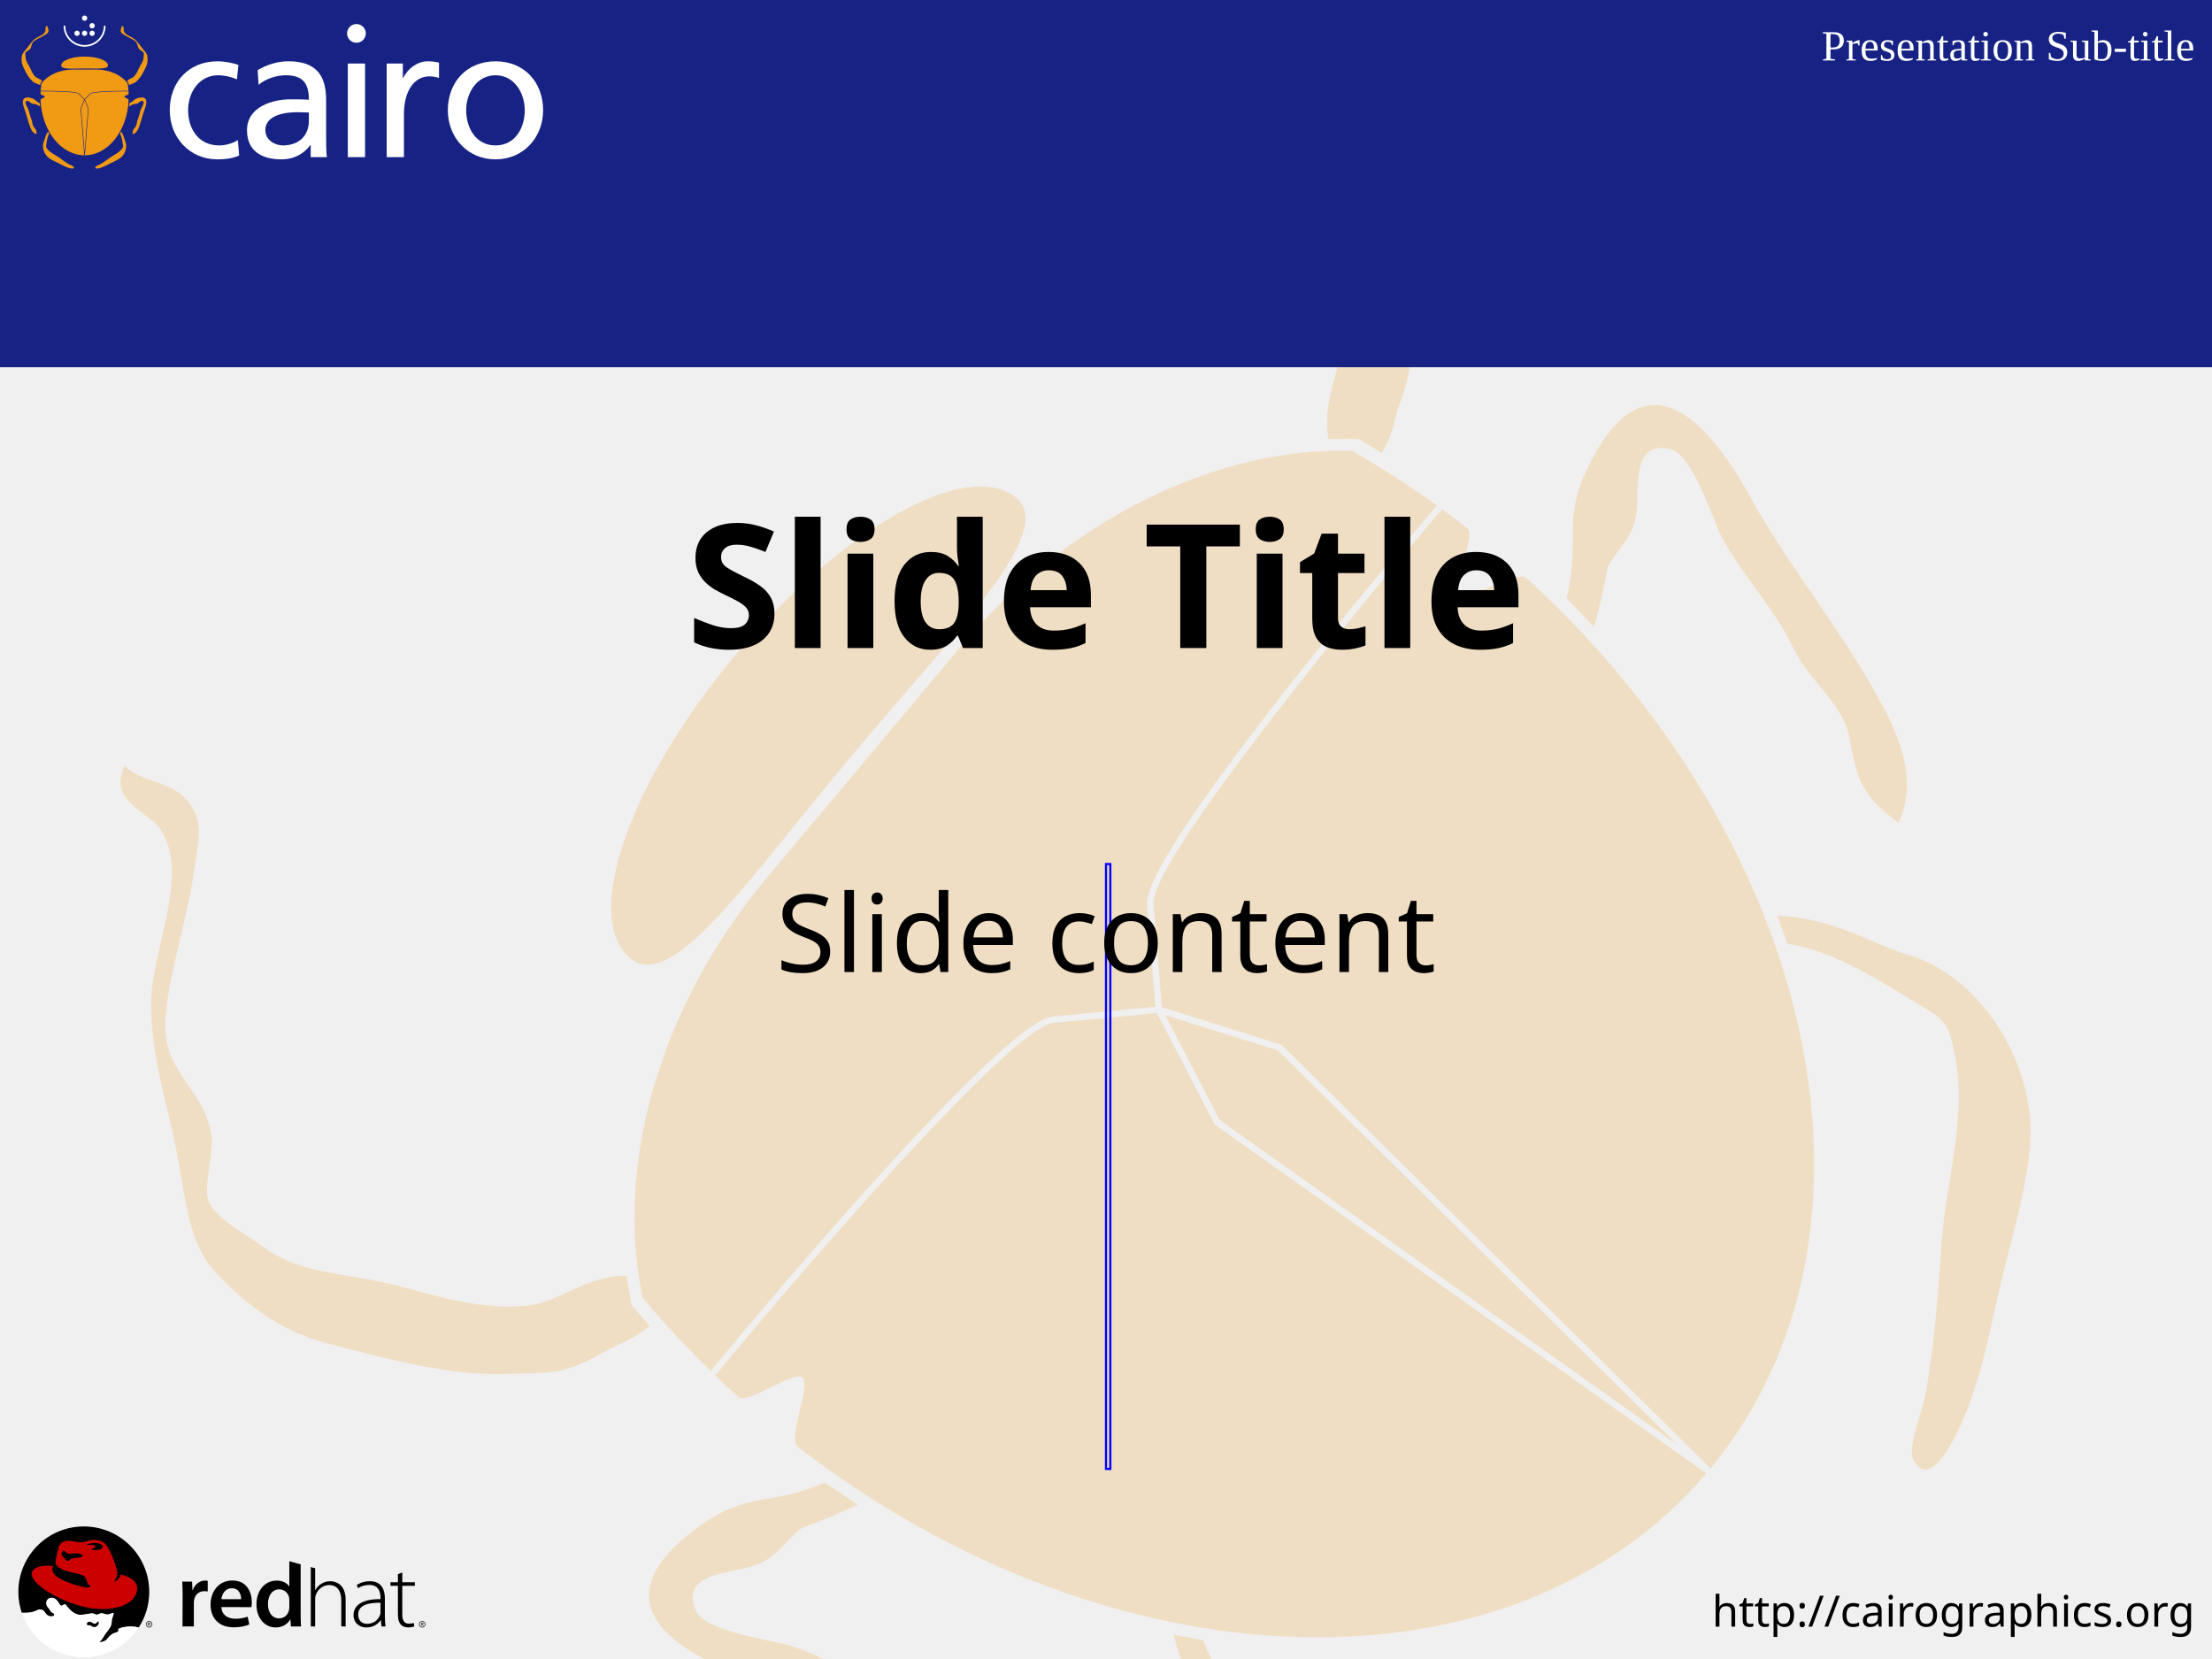
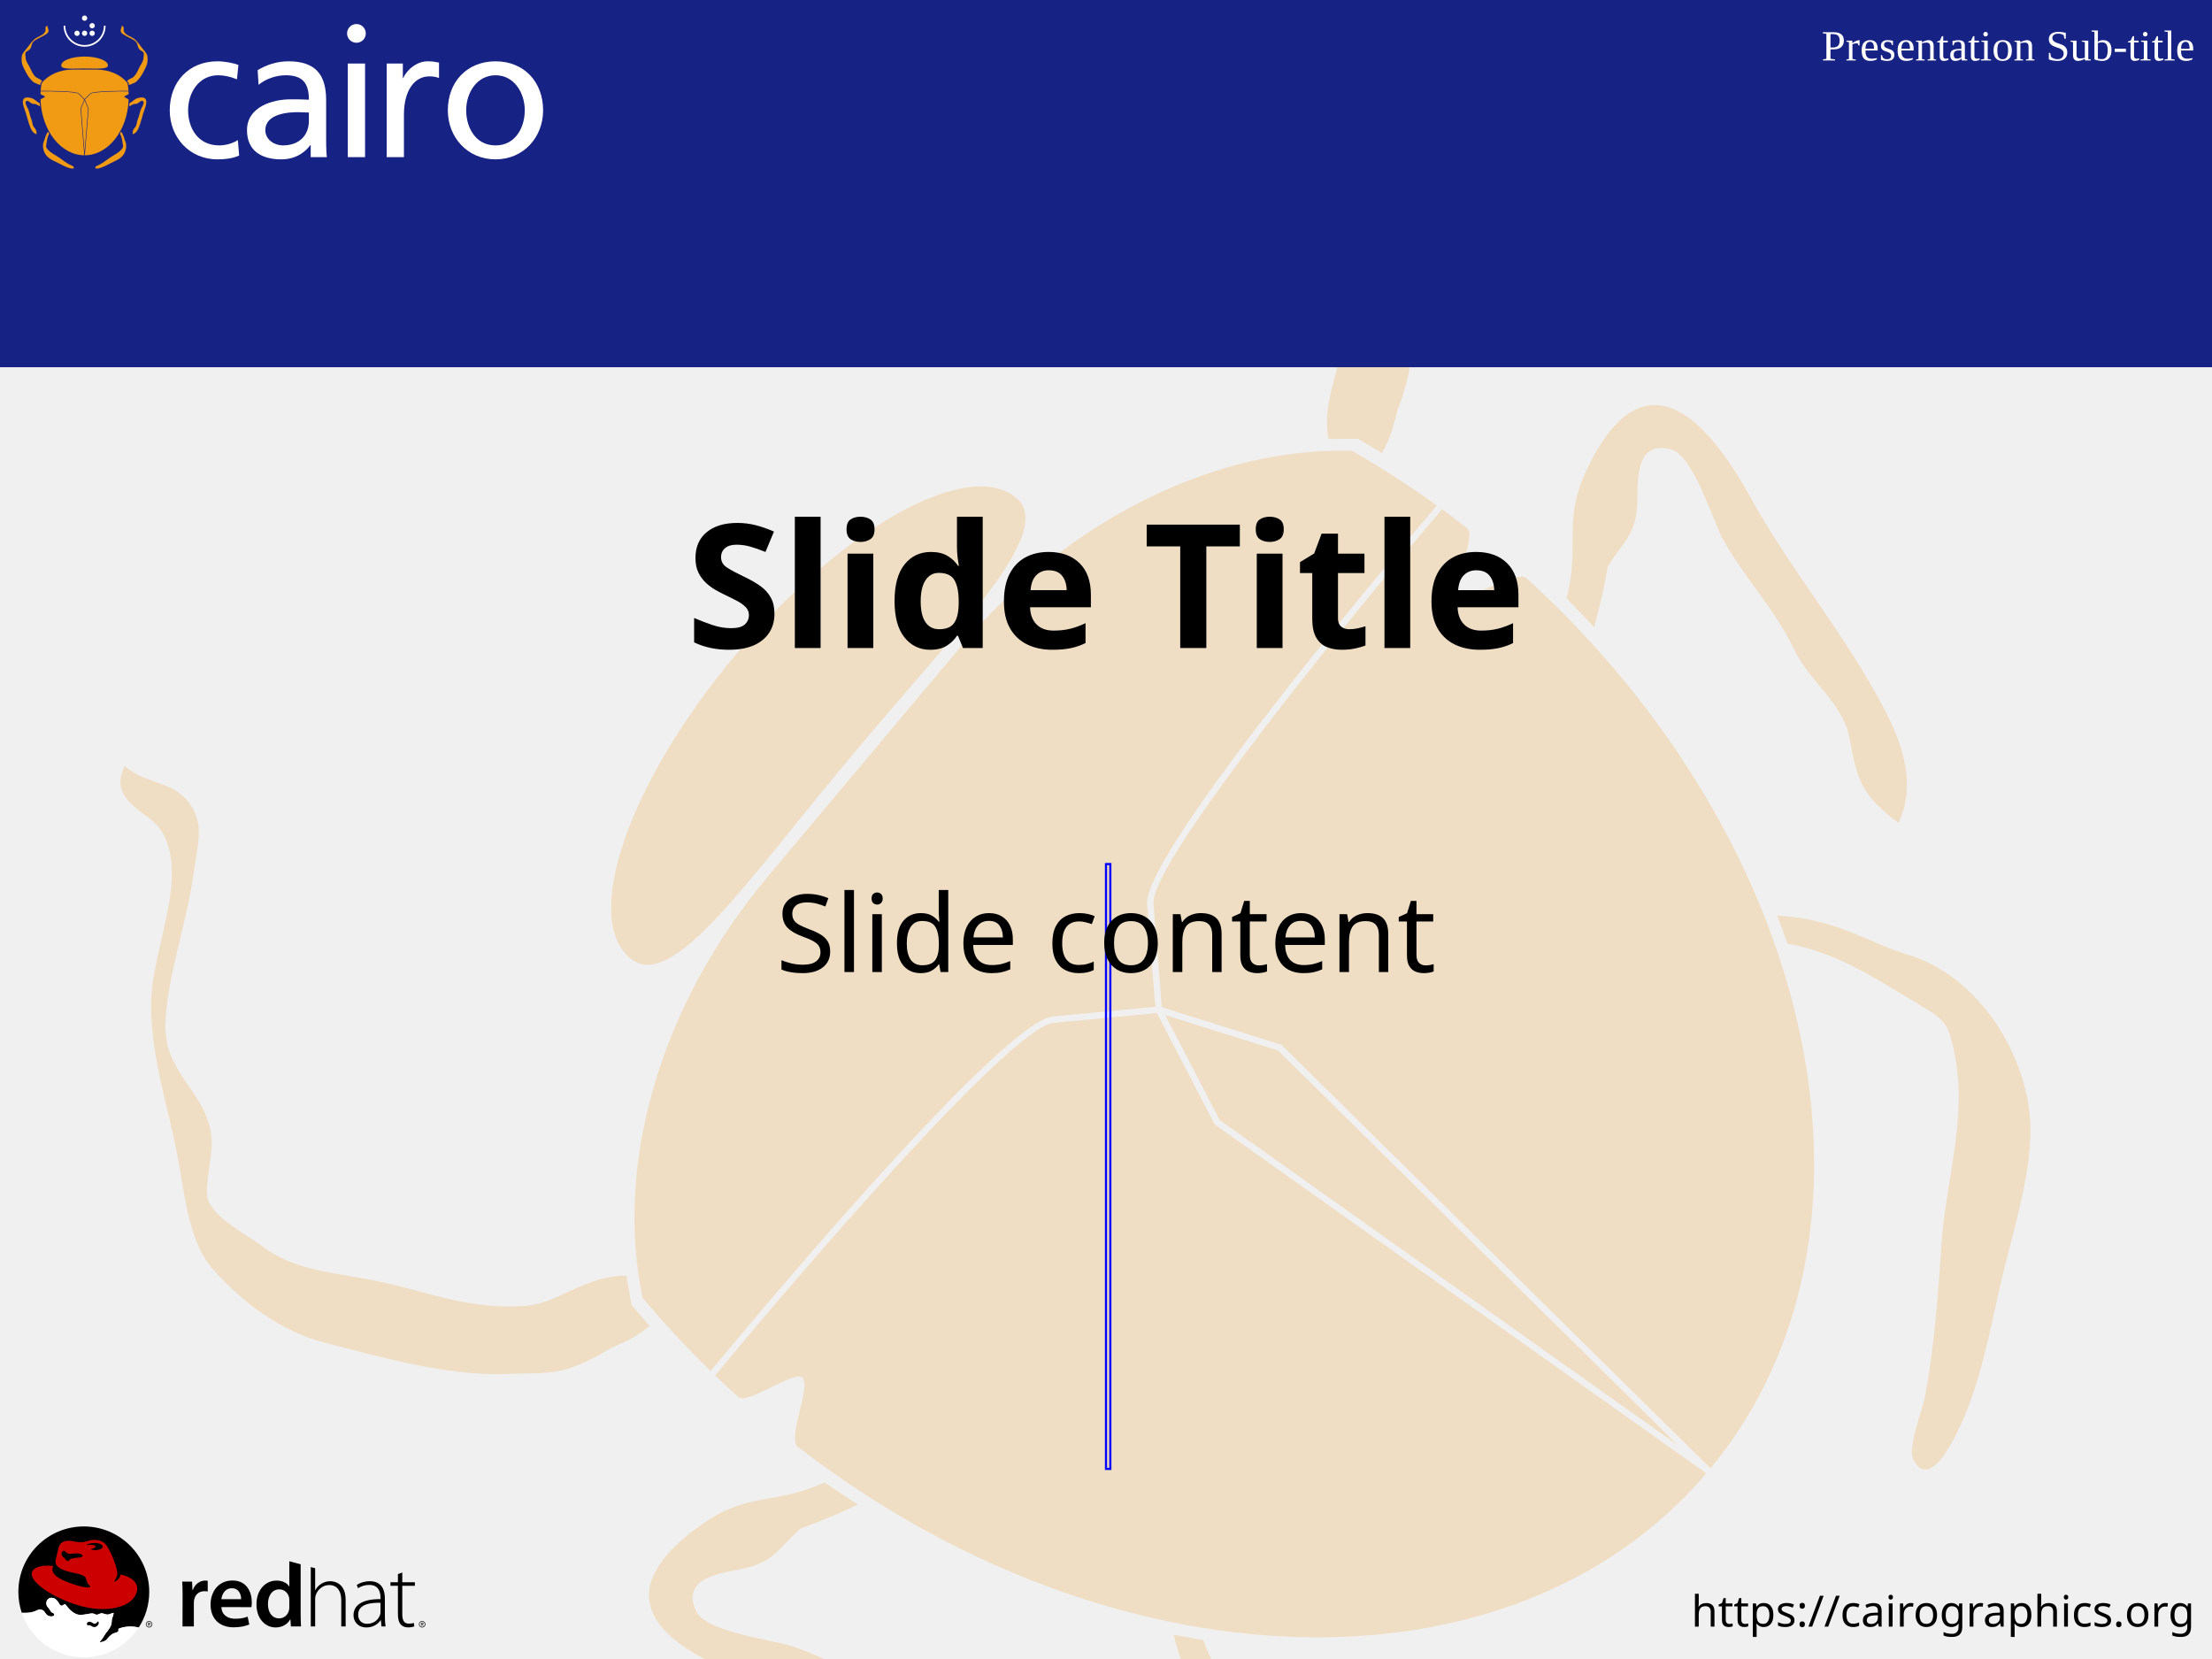
<svg xmlns="http://www.w3.org/2000/svg" xmlns:ns2="http://www.svgslides.org/svgslides0.1" xmlns:xlink="http://www.w3.org/1999/xlink" width="1024" height="768" fill="black">
  <defs id="cairo-artwork_defs">
    <g id="hacker_emblem">
      <g id="hacker_emblem_grid" fill="white" stroke="none">
        <rect x="-2.95" y="-3.05" width="6" height="0.1" />
        <rect x="2.95" y="-2.95" width="0.1" height="6" />
        <rect x="-3.05" y="2.95" width="6" height="0.1" />
        <rect x="-3.05" y="-3.05" width="0.1" height="6" />
        <rect x="-1.05" y="-2.95" width="0.1" height="5.9" />
        <rect x="0.95" y="-2.95" width="0.1" height="5.9" />
        <rect x="-2.95" y="-1.05" width="1.9" height="0.1" />
        <rect x="-0.95" y="-1.05" width="1.9" height="0.1" />
        <rect x="1.05" y="-1.05" width="1.9" height="0.1" />
        <rect x="-2.95" y="0.95" width="1.9" height="0.1" />
        <rect x="-0.95" y="0.95" width="1.9" height="0.1" />
        <rect x="1.05" y="0.95" width="1.9" height="0.1" />
      </g>
      <g id="hacker_emblem_dots" fill="white">
        <circle cx="0" cy="-2" r="0.7" />
        <circle cx="2" cy="0" r="0.7" />
        <circle cx="-2" cy="2" r="0.7" />
        <circle cx="0" cy="2" r="0.7" />
        <circle cx="2" cy="2" r="0.7" />
      </g>
    </g>
    <g id="scarab" fill="#f19a14">
      <g transform="translate(-150, -170)">
        <path id="scarab_head" d="M205.599,94.567c0-11.668-24.914-21.129-55.628-21.129     c-30.723,0-55.624,9.46-55.624,21.129c0,10.203,24.901,7.346,55.624,7.346C180.685,101.913,205.599,104.233,205.599,94.567z" />
        <path id="scarab_torso" d="M136.423,161.506c0,0,12.751,12.577,13.547,13.362     c2.262-2.232,13.545-13.362,13.545-13.362c7.135-7.036,87.111-6.399,91.066-6.363c-0.469-6.298-1.254-12.472-2.325-18.519     c-15.183-19.279-42.811-32.225-74.485-32.225h-55.518c-31.745,0-59.439,13.011-74.598,32.37c-1.054,6-1.829,12.128-2.296,18.374     C49.321,155.106,129.288,154.47,136.423,161.506z" />
        <path id="scarab_spine" d="M149.97,301.187c2.005-24.729,8.386-103.483,8.405-103.721     c-0.09-0.219-6.478-15.578-8.405-20.214c-1.936,4.655-8.316,19.995-8.408,20.214C141.582,197.704,147.965,276.458,149.97,301.187z" />
        <path id="scarab_wing_left" d="M140.403,197.149l8.862-21.31l-13.686-13.499     c-5.65-5.573-67.074-6.235-90.259-6.019l-0.006-0.622c-0.154,2.144-0.271,4.302-0.35,6.475     c-0.076,2.207,10.392,4.706,10.392,6.717c0,2.319-10.457,5.084-10.359,7.631c2.993,73.349,48.53,131.631,104.372,132.048     l-9.02-111.29L140.403,197.149z" />
        <path id="scarab_wing_right" d="M244.585,168.891c0-2.011,10.467-4.506,10.391-6.715     c-0.079-2.174-0.195-4.332-0.351-6.479l-0.004,0.624c-23.186-0.216-84.608,0.445-90.26,6.017l-13.688,13.502l8.915,21.438     l-9.017,111.29c55.854-0.417,101.378-58.698,104.373-132.049C255.04,173.976,244.585,171.209,244.585,168.891z" />
        <path id="scarab_leg_front_left" d="M44.506,141.12c-4.135-0.856-4.895-1.54-7.935-2.92     c-9.59-3.364-10.376-5.481-16.08-11.86c-7.426-8.306-12.661-20.142-17.1-29.463c-3.576-7.525-3.984-16.409-2.86-24.273     c0.991-6.935,7.144-12.869,12.074-18.92c5.844-7.191,10.356-14.822,17.924-21.354c7.736-6.682,23.203-9.809,26.168-19.648     C57.86,8.819,54.334,1.766,61.482,0c-0.366,4.703,3.639,8.477,2.397,13.575c-1.129,4.627-4.368,5.811-9.611,9.099     c-7.564,4.746-18.366,8.779-24.748,13.965c-7.175,5.827-4.369,13.771-10.569,20.057c-2.001,2.03-7.901,4.706-9.137,6.83     c-1.861,3.199-0.297,9.572-0.116,13.12c0.425,8.284,5.588,14.244,9.555,22.045c4.152,8.141,6.429,15.409,13.411,22.519     c4.183,4.262,11.429,4.802,16.21,10.647l-3.555,4.186L44.506,141.12z" />
        <path id="scarab_leg_middle_left" d="M43.94,191.922l-0.809-7.346     c-9.506-4.579-10.339-9.772-20.738-12.466c-23.728-6.151-21.361,11.25-15.532,26.373c5.676,14.726,8.237,30.23,14.345,44.795     c2.805,6.688,6.919,13.213,14.298,15.127c0.372-8.435-0.917-10.651-6.113-16.919c-4.395-5.293-3.326-12.548-6.072-18.504     c-3.581-7.804-4.196-15.646-7.279-23.502c-1.363-3.479-8.33-13.966-6.452-17.861c3.183-6.603,9.178-0.083,12.179,2.077     c4.218,3.036,6.467,2.223,11.681,2.898C34.041,186.673,37.005,188.756,43.94,191.922z" />
        <path id="scarab_leg_back_left" d="M65.839,257.063l-2.771-4.837     c-6.68,8.928-6.993,16.228-10.056,23.347c-5.277,12.263-0.157,28.851,9.854,37.676c6.052,5.375,15.907,9.618,23.122,13.136     c10.035,4.892,20.113,11.286,31.336,13.396c2.482,0.466,8.798,1.295,6.693-3.522c-0.975-2.237-8.091-4.591-10.146-5.734     c-8.312-4.623-16.377-10.524-24.142-16.176c-9.498-6.862-20.843-11.186-28.311-20.684c-3.054-3.885-3.544-4.922-2.816-9.39     c0.693-4.263,1.344-9.174,2.241-13.439C61.855,266.029,63.274,261.378,65.839,257.063z" />
        <path id="scarab_leg_front_right" d="M255.487,141.12c4.134-0.856,4.896-1.54,7.936-2.92     c9.583-3.364,10.369-5.481,16.071-11.86c7.428-8.306,12.661-20.142,17.115-29.463c3.574-7.525,3.983-16.409,2.86-24.273     c-0.992-6.935-7.157-12.869-12.087-18.92c-5.843-7.191-10.356-14.822-17.919-21.354c-7.735-6.682-23.202-9.809-26.167-19.648     C242.135,8.819,245.66,1.766,238.511,0c0.366,4.703-3.637,8.477-2.396,13.575c1.131,4.627,4.368,5.811,9.611,9.099     c7.563,4.746,18.367,8.779,24.747,13.965c7.17,5.827,4.362,13.771,10.563,20.057c2.001,2.03,7.901,4.706,9.139,6.83     c1.859,3.199,0.295,9.572,0.113,13.12c-0.424,8.284-5.588,14.244-9.553,22.045c-4.152,8.141-6.431,15.409-13.404,22.519     c-4.184,4.262-11.429,4.802-16.211,10.647l3.556,4.186L255.487,141.12z" />
        <path id="scarab_leg_middle_right" d="M256.053,191.922l0.81-7.346     c9.507-4.579,10.34-9.772,20.73-12.466c23.741-6.151,21.374,11.25,15.534,26.373c-5.676,14.726-8.238,30.23-14.347,44.795     c-2.804,6.688-6.911,13.213-14.291,15.127c-0.371-8.435,0.918-10.651,6.113-16.919c4.39-5.293,3.319-12.548,6.066-18.504     c3.58-7.804,4.197-15.646,7.278-23.502c1.363-3.479,8.33-13.966,6.453-17.861c-3.184-6.603-9.179-0.083-12.181,2.077     c-4.217,3.036-6.458,2.223-11.672,2.898C265.951,186.673,262.986,188.756,256.053,191.922z" />
        <path id="scarab_leg_back_right" d="M234.155,257.063l2.771-4.837     c6.679,8.928,6.991,16.228,10.057,23.347c5.274,12.263,0.154,28.851-9.854,37.676c-6.055,5.375-15.903,9.618-23.117,13.136     c-10.034,4.892-20.127,11.286-31.351,13.396c-2.481,0.466-8.789,1.295-6.691-3.522c0.976-2.237,8.092-4.591,10.146-5.734     c8.312-4.623,16.392-10.524,24.155-16.176c9.498-6.862,20.838-11.186,28.305-20.684c3.055-3.885,3.543-4.922,2.818-9.39     c-0.696-4.263-1.346-9.174-2.244-13.439C238.137,266.029,236.718,261.378,234.155,257.063z" />
      </g>
    </g>
    <radialGradient id="gradient_radial_dung" cx="0" cy="0" r="60" fx="0" fy="0" gradientUnits="userSpaceOnUse">
      <stop offset="0" stop-color="#9a9a9a" />
      <stop offset="0.70" stop-color="#bababa" />
      <stop offset="0.95" stop-color="#FFFFFF" />
    </radialGradient>
    <g id="dung">
      <circle cx="0" cy="0" r="60" fill="url(#gradient_radial_dung)" />
      <g transform="translate(-61, -61)">
        <path fill="#8a8a8a" d="M0,61c0,33.636,27.364,61,61,61s61-27.364,61-61S94.636,0,61,0S0,27.364,0,61z        M2,61C2,28.467,28.467,2,61,2c32.532,0,59,26.467,59,59c0,32.533-26.468,59-59,59C28.467,120,2,93.533,2,61z" />
      </g>
      <use xlink:href="#hacker_emblem" x="0" y="0" transform="scale(9)" />
    </g>
    <g id="dung_2_color">
      <path stroke-width="4" stroke="white" fill="none" d=" M 48,   0 C 48,   12.73,    42.943, 24.939   33.941, 33.941 C 24.939, 42.943   12.73, 48   0,   48 C -12.73, 48,    -24.939, 42.943   -33.941, 33.941 C -42.943, 24.939,   -48,   12.73,   -48,   0, C -48,   -12.73,    -42.943, -24.939,   -33.941, -33.941 C -24.939, -42.943,   -12.73, -48,    0,   -48 C 12.73, -48,    24.939, -42.943,   33.941, -33.941 C 42.943, -24.939,   48,   -12.73,   48,   0" />
      <g transform="scale(9)" fill="white" stroke="none" stroke-width="0.222">
        <circle cx="0" cy="-2" r="0.7" />
        <circle cx="2" cy="0" r="0.7" />
        <circle cx="-2" cy="2" r="0.7" />
        <circle cx="0" cy="2" r="0.7" />
        <circle cx="2" cy="2" r="0.7" />
      </g>
    </g>
    <g id="cairo_logo">
      <use xlink:href="#dung_2_color" x="0" y="0" transform="translate(0, -140)" />
      <use xlink:href="#scarab" x="0" y="0" transform="translate(0, 30)" />
    </g>
    <g id="cairo_logo_dung-centered">
      <use xlink:href="#dung_2_color" x="0" y="0" />
      <use xlink:href="#scarab" x="0" y="0" transform="translate(0,170)" />
    </g>
    <g id="cairo_logo_scarab-centered">
      <use xlink:href="#dung_2_color" x="0" y="0" transform="translate(0, -175.85)" />
      <use xlink:href="#scarab" x="0" y="0" transform="translate(0, -5.85)" />
    </g>
    <g id="cairo_logo_top-centered">
      <use xlink:href="#dung_2_color" x="0" y="0" transform="translate(0, 60)" />
      <use xlink:href="#scarab" x="0" y="0" transform="translate(0, 230)" />
    </g>
    <g id="cairo_logo_bottom-centered">
      <use xlink:href="#dung_2_color" x="0" y="0" transform="translate(0, -340)" />
      <use xlink:href="#scarab" x="0" y="0" transform="translate(0, -170)" />
    </g>
    <g id="cairo_logo_right-centered">
      <use xlink:href="#dung_2_color" x="0" y="0" transform="translate(-150, -140)" />
      <use xlink:href="#scarab" x="0" y="0" transform="translate(-150, 30)" />
    </g>
    <g id="cairo_logo_left-centered">
      <use xlink:href="#dung_2_color" x="0" y="0" transform="translate(150, -140)" />
      <use xlink:href="#scarab" x="0" y="0" transform="translate(150, 30)" />
    </g>
    <g id="cairo_logo_topleft-centered">
      <use xlink:href="#dung_2_color" x="0" y="0" transform="translate(150, 60)" />
      <use xlink:href="#scarab" x="0" y="0" transform="translate(150, 230)" />
    </g>
    <g id="cairo_logo_topright-centered">
      <use xlink:href="#dung_2_color" x="0" y="0" transform="translate(-150, 60)" />
      <use xlink:href="#scarab" x="0" y="0" transform="translate(-150, 230)" />
    </g>
    <g id="cairo_logo_bottomleft-centered">
      <use xlink:href="#dung_2_color" x="0" y="0" transform="translate(150, -340)" />
      <use xlink:href="#scarab" x="0" y="0" transform="translate(150, -170)" />
    </g>
    <g id="cairo_logo_bottomright-centered">
      <use xlink:href="#dung_2_color" x="0" y="0" transform="translate(-150, -340)" />
      <use xlink:href="#scarab" x="0" y="0" transform="translate(-150, -170)" />
    </g>
    <g id="cairo_text" transform="translate(0,-97)">
      <g transform="scale(0.1484,0.1484)">
        <g transform="translate(-1139,-208.5)">
          <path transform="translate(65,0)" d="           M 412, 433            C 385, 422 336, 413 298, 413            C 142, 413 38, 525 38, 680            C 38, 826 144, 947 298, 947            C 332, 947 377, 944 416, 926            L 409, 842            C 380, 861 340, 871 308, 871            C 187, 871 138, 771 138, 680            C 138, 583 197, 489 302, 489            C 332, 489 368, 496 404, 511            L 412, 433 " />
          <path transform="translate(486.75,0)" d="           M 109, 541            C 147, 509 204, 489 257, 489            C 351, 489 383, 534 383, 622            C 346, 620 320, 620 283, 620            C 186, 620 46, 660 46, 788            C 46, 899 123, 947 233, 947            C 319, 947 369, 900 391, 869            L 393, 869            L 393, 935            L 481, 935            C 479, 920 477, 893 477, 835            L 477, 624            C 477, 485 418, 413 272, 413            C 207, 413 151, 433 104, 461            L 109, 541            M 383, 737            C 383, 813 334, 871 241, 871            C 198, 871 146, 842 146, 788            C 146, 698 272, 690 323, 690            C 343, 690 363, 692 383, 692            L 383, 737 " />
          <path transform="translate(1000,0)" d="           M 92, 935            L 186, 935            L 186, 425            L 92, 425            L 92, 935            M 88, 261           A 51, 51 0 1 1 190,261           A 51, 51 0 1 1 88,261" />
          <path transform="translate(1234.25,0)" d="           M 80, 935            L 174, 935            L 174, 703            C 174, 575 229, 495 313, 495            C 329, 495 348, 497 365, 504            L 365, 420            C 345, 416 331, 413 303, 413            C 249, 413 195, 451 170, 504            L 168, 504            L 168, 425            L 80, 425            L 80, 935 " />
          <path transform="translate(1610,0)" d="           M 46, 680            C 46, 826 152, 947 306, 947            C 459, 947 565, 826 565, 680            C 565, 525 461, 413 306, 413            C 150, 413 46, 525 46, 680            M 146, 680            C 146, 583 205, 489 306, 489            C 406, 489 465, 583 465, 680            C 465, 771 416, 871 306, 871            C 195, 871 146, 771 146, 680 " />
        </g>
      </g>
    </g>
    <g id="cairo_text_small_spaced" transform="translate(0,-71)">
      <g transform="scale(0.085,0.085)">
        <g transform="translate(-1139,-208.5)">
          <path transform="translate(-151,0)" d="           M 412, 433            C 385, 422 336, 413 298, 413            C 142, 413 38, 525 38, 680            C 38, 826 144, 947 298, 947            C 332, 947 377, 944 416, 926            L 409, 842            C 380, 861 340, 871 308, 871            C 187, 871 138, 771 138, 680            C 138, 583 197, 489 302, 489            C 332, 489 368, 496 404, 511            L 412, 433 " />
          <path transform="translate(379.5,0)" d="           M 109, 541            C 147, 509 204, 489 257, 489            C 351, 489 383, 534 383, 622            C 346, 620 320, 620 283, 620            C 186, 620 46, 660 46, 788            C 46, 899 123, 947 233, 947            C 319, 947 369, 900 391, 869            L 393, 869            L 393, 935            L 481, 935            C 479, 920 477, 893 477, 835            L 477, 624            C 477, 485 418, 413 272, 413            C 207, 413 151, 433 104, 461            L 109, 541            M 383, 737            C 383, 813 334, 871 241, 871            C 198, 871 146, 842 146, 788            C 146, 698 272, 690 323, 690            C 343, 690 363, 692 383, 692            L 383, 737 " />
          <path transform="translate(1000,0)" d="           M 92, 935            L 186, 935            L 186, 425            L 92, 425            L 92, 935            M 88, 261           A 51, 51 0 1 1 190,261           A 51, 51 0 1 1 88,261" />
          <path transform="translate(1341.5,0)" d="           M 80, 935            L 174, 935            L 174, 703            C 174, 575 229, 495 313, 495            C 329, 495 348, 497 365, 504            L 365, 420            C 345, 416 331, 413 303, 413            C 249, 413 195, 451 170, 504            L 168, 504            L 168, 425            L 80, 425            L 80, 935 " />
          <path transform="translate(1826,0)" d="           M 46, 680            C 46, 826 152, 947 306, 947            C 459, 947 565, 826 565, 680            C 565, 525 461, 413 306, 413            C 150, 413 46, 525 46, 680            M 146, 680            C 146, 583 205, 489 306, 489            C 406, 489 465, 583 465, 680            C 465, 771 416, 871 306, 871            C 195, 871 146, 771 146, 680 " />
        </g>
      </g>
    </g>
    <g id="cairo_text_small" transform="translate(0,-71)">
      <g transform="scale(0.085,0.085)">
        <g transform="translate(-1139,-208.5)">
          <path transform="translate(-151,0)" d="           M 412, 433            C 385, 422 336, 413 298, 413            C 142, 413 38, 525 38, 680            C 38, 826 144, 947 298, 947            C 332, 947 377, 944 416, 926            L 409, 842            C 380, 861 340, 871 308, 871            C 187, 871 138, 771 138, 680            C 138, 583 197, 489 302, 489            C 332, 489 368, 496 404, 511            L 412, 433 " />
          <path transform="translate(261.75,0)" d="           M 109, 541            C 147, 509 204, 489 257, 489            C 351, 489 383, 534 383, 622            C 346, 620 320, 620 283, 620            C 186, 620 46, 660 46, 788            C 46, 899 123, 947 233, 947            C 319, 947 369, 900 391, 869            L 393, 869            L 393, 935            L 481, 935            C 479, 920 477, 893 477, 835            L 477, 624            C 477, 485 418, 413 272, 413            C 207, 413 151, 433 104, 461            L 109, 541            M 383, 737            C 383, 813 334, 871 241, 871            C 198, 871 146, 842 146, 788            C 146, 698 272, 690 323, 690            C 343, 690 363, 692 383, 692            L 383, 737 " />
          <path transform="translate(764.75)" d="           M 92, 935            L 186, 935            L 186, 425            L 92, 425            L 92, 935            M 88, 261           A 51, 51 0 1 1 190,261           A 51, 51 0 1 1 88,261" />
          <path transform="translate(988.5,0)" d="           M 80, 935            L 174, 935            L 174, 703            C 174, 575 229, 495 313, 495            C 329, 495 348, 497 365, 504            L 365, 420            C 345, 416 331, 413 303, 413            C 249, 413 195, 451 170, 504            L 168, 504            L 168, 425            L 80, 425            L 80, 935 " />
          <path transform="translate(1355.5,0)" d="           M 46, 680            C 46, 826 152, 947 306, 947            C 459, 947 565, 826 565, 680            C 565, 525 461, 413 306, 413            C 150, 413 46, 525 46, 680            M 146, 680            C 146, 583 205, 489 306, 489            C 406, 489 465, 583 465, 680            C 465, 771 416, 871 306, 871            C 195, 871 146, 771 146, 680 " />
        </g>
      </g>
    </g>
    <g id="cairo_logo_text_small">
      <use xlink:href="#cairo_logo_bottomleft-centered" transform="translate(0, 78), scale(0.1944)" />
      <use xlink:href="#cairo_text_small" fill="white" transform="translate(175,82)" />
    </g>
    <g id="cairo_logo_with_text">
      <use xlink:href="#cairo_logo_top-centered" transform="translate(0, -245)" />
      <use xlink:href="#cairo_text" transform="translate(0, 245)" />
    </g>
    <g id="cairo_banner">
      <use xlink:href="#cairo_logo_bottomleft-centered" transform="translate(-180, 40), scale(0.1944)" />
      <use xlink:href="#cairo_text_small" transform="translate(0, 42)" fill="black" />
      <use xlink:href="#cairo_logo_bottomleft-centered" transform="translate(180, 40), scale(0.1944), scale(-1, 1)" />
    </g>
    <g id="freedesktop_org_logo" style="fill:#FFFFFF;stroke:#3B80AE;stroke-width:2.459;">
      <g>
        <path style="stroke:#BABABA;" d="M85.277,40.796c2.058,7.884-2.667,15.942-10.551,17.999L27.143,71.21c-7.884,2.057-15.943-2.667-18-10.552            l-7.448-28.55c-2.057-7.884,2.667-15.942,10.551-17.999L59.83,1.695c7.884-2.057,15.942,2.667,17.999,10.551            l7.449,28.55z" />&gt;
		    <path style="fill:#3B80AE;stroke:none;" d="M80.444,39.778c1.749,7.854-1.816,13.621-9.504,15.447l-42.236,11.02c-7.569,2.396-14.089-1.181               -15.838-8.836L6.53,33.127c-1.749-8.145,0.709-12.889,9.503-15.447L58.27,6.661               c8.144-1.826,14.089,1.363,15.838,8.835l6.336,24.282z" />&gt;
		    </g>g&gt;
		    <path style="opacity:0.5;fill:none;stroke:#FFFFFF;" d="M45.542,51.793L24.104,31.102l38.1-4.393L45.542,51.793z" />&gt;
		    <path d="M72.325,28.769c0.405,1.55-0.525,3.136-2.075,3.541l-12.331,3.217c-1.551,0.404-3.137-0.525-3.542-2.076l-2.295-8.801         c-0.405-1.551,0.524-3.137,2.076-3.542l12.33-3.217c1.551-0.405,3.137,0.525,3.542,2.076l2.295,8.801z" />&gt;
		    <path d="M36.51,33.625c0.496,1.9-0.645,3.844-2.545,4.34l-15.112,3.943c-1.901,0.496-3.845-0.644-4.34-2.544l-2.814-10.786         c-0.496-1.901,0.644-3.844,2.544-4.34l15.113-3.942c1.901-0.496,3.845,0.643,4.34,2.544l2.814,10.786z" />&gt;
		    <path d="M52.493,53.208c0.278,1.065-0.36,2.154-1.425,2.432L42.6,57.848c-1.064,0.277-2.153-0.36-2.431-1.426l-1.577-6.043         c-0.277-1.064,0.36-2.153,1.425-2.432l8.468-2.209c1.064-0.277,2.154,0.361,2.431,1.426l1.577,6.043z" />&gt;
		    </g>g&gt;
		    <g id="bullet">
      <use x="0" y="0" xlink:href="#cairo_logo" transform="translate(-6,-2) scale(0.1, 0.1)" />&gt;
		    </g>
    <g id="redhat_logo_horizontal">
      <g fill="black" stroke="none" transform="translate(0,124),scale(1,-1),translate(-214,-258)" fill-rule="evenodd">
        <path fill="black" d="     M 367.062 315.32     C 367.062 320.877 366.946 324.964 366.723 328.66     L 375.811 328.66     L 376.2 320.776     L 376.497 320.776     C 378.539 326.622 383.381 329.6 387.859 329.6     C 388.884 329.6 389.482 329.56 390.322 329.373     L 390.322 319.486     C 389.34 319.676 388.422 319.784 387.159 319.784     C 382.16 319.784 378.688 316.601 377.751 311.845     C 377.573 310.918 377.481 309.809 377.481 308.678     L 377.481 287.15     L 366.977 287.15     L 367.062 315.32    " />
        <path fill="black" d="     M 402.993 305.079     C 403.272 297.559 409.092 294.269 415.814 294.269     C 420.641 294.269 424.094 295.023 427.268 296.192     L 428.823 288.968     C 425.269 287.463 420.341 286.336 414.315 286.336     C 400.838 286.336 392.941 294.659 392.941 307.381     C 392.941 318.837 399.891 329.677 413.244 329.677     C 426.74 329.677 431.134 318.577 431.134 309.489     C 431.134 307.538 430.962 305.971 430.759 305.006     L 402.993 305.079      M 421.248 312.393     C 421.295 316.239 419.621 322.509 412.59 322.509     C 406.13 322.509 403.444 316.645 402.972 312.393     L 421.248 312.393    " />
        <path fill="black" d="     M 476.355 344.667     L 465.864 347.508     L 465.864 324.191     L 465.69 324.191     C 463.834 327.256 459.741 329.6 454.057 329.6     C 444.076 329.6 435.383 321.337 435.448 307.431     C 435.448 294.672 443.298 286.217 453.212 286.217     C 459.202 286.217 464.211 289.072 466.691 293.722     L 466.878 293.722     L 467.349 287.15     L 476.7 287.15     C 476.508 289.972 476.355 294.543 476.355 298.792     L 476.355 344.667      M 465.864 305.15     C 465.864 304.048 465.786 303.023 465.545 302.087     C 464.487 297.544 460.773 294.617 456.482 294.617     C 449.872 294.617 446.09 300.188 446.09 307.816     C 446.09 315.517 449.838 321.476 456.602 321.476     C 461.321 321.476 464.699 318.148 465.627 314.106     C 465.807 313.256 465.864 312.208 465.864 311.371     L 465.864 305.15    " />
        <path fill="black" d="     M 503.796 329.018     C 500.684 329.018 497.893 328.119 495.549 326.671     C 493.116 325.246 491.135 323.046 489.959 320.767     L 489.791 320.767     L 489.791 341.019     L 485.743 342.123     L 485.743 287.15     L 489.791 287.15     L 489.791 312.179     C 489.791 313.841 489.92 314.995 490.346 316.211     C 492.093 321.301 496.89 325.481 502.689 325.481     C 511.066 325.481 513.967 318.76 513.967 311.391     L 513.967 287.15     L 518.014 287.15     L 518.014 311.836     C 518.014 327.079 507.675 329.018 503.796 329.018    " />
        <path fill="black" d="     M 554.341 296.873     C 554.341 293.636 554.469 290.283 554.938 287.15     L 551.208 287.15     L 550.613 293.016     L 550.421 293.016     C 548.438 289.859 543.876 286.217 537.373 286.217     C 529.139 286.217 525.306 292.012 525.306 297.469     C 525.306 306.912 533.642 312.606 550.292 312.432     L 550.292 313.523     C 550.292 317.572 549.504 325.647 539.824 325.586     C 536.245 325.586 532.513 324.625 529.551 322.537     L 528.263 325.481     C 532.001 328.014 536.566 329.018 540.27 329.018     C 552.08 329.018 554.341 320.151 554.341 312.838     L 554.341 296.873      M 550.292 309.023     C 541.381 309.281 529.613 307.934 529.613 298.106     C 529.613 292.225 533.495 289.581 537.758 289.581     C 544.58 289.581 548.456 293.802 549.868 297.787     C 550.165 298.662 550.292 299.537 550.292 300.24     L 550.292 309.023    " />
        <path fill="black" d="     M 570.459 337.1     L 570.459 328.08     L 582.124 328.08     L 582.124 324.796     L 570.459 324.796     L 570.459 298.194     C 570.459 292.991 572.076 289.728 576.469 289.728     C 578.582 289.728 580.076 290.008 581.121 290.371     L 581.61 287.235     C 580.287 286.684 578.43 286.254 575.962 286.254     C 572.974 286.254 570.5 287.193 568.899 289.154     C 567.047 291.306 566.412 294.741 566.412 298.916     L 566.412 324.796     L 559.506 324.796     L 559.506 328.08     L 566.412 328.08     L 566.412 335.606     L 570.459 337.1    " />
        <path fill="black" d="     M 335.5 288.971     L 336.035 288.971     L 336.841 287.644     L 337.361 287.644     L 336.489 288.994     C 336.94 289.05 337.283 289.288 337.283 289.834     C 337.283 290.438 336.926 290.705 336.202 290.705     L 335.037 290.705     L 335.037 287.644     L 335.5 287.644     L 335.5 288.971      M 335.5 289.364     L 335.5 290.31     L 336.132 290.31     C 336.453 290.31 336.798 290.24 336.798 289.865     C 336.798 289.392 336.449 289.364 336.057 289.364     L 335.5 289.364    " />
        <path fill="black" d="     M 339.044 289.172     C 339.044 287.518 337.704 286.176 336.049 286.176     C 334.395 286.176 333.053 287.518 333.053 289.172     C 333.053 290.827 334.395 292.168 336.049 292.168     C 337.704 292.168 339.044 290.827 339.044 289.172      M 336.049 291.637     C 334.687 291.637 333.584 290.533 333.584 289.172     C 333.584 287.81 334.687 286.706 336.049 286.706     C 337.408 286.706 338.512 287.81 338.512 289.172     C 338.512 290.533 337.408 291.637 336.049 291.637    " />
        <path fill="black" d="     M 326.453 286.208     C 324.118 286.745 321.64 287.08 319.134 287.08     C 314.85 287.08 310.95 286.339 308.073 285.143     C 307.756 284.984 307.53 284.653 307.53 284.276     C 307.53 284.141 307.565 283.999 307.617 283.884     C 307.957 282.897 307.398 281.828 304.616 281.216     C 300.488 280.31 297.883 276.053 296.392 274.637     C 294.641 272.976 289.697 271.953 290.44 272.943     C 291.022 273.719 293.248 276.135 294.602 278.748     C 295.812 281.083 296.891 281.746 298.375 283.974     C 298.811 284.627 300.5 286.922 300.991 288.737     C 301.543 290.511 301.356 292.734 301.568 293.649     C 301.872 294.97 303.118 297.837 303.213 299.453     C 303.267 300.369 299.392 298.149 297.553 298.149     C 295.714 298.149 293.923 299.248 292.281 299.328     C 290.248 299.425 288.941 297.761 287.103 298.051     C 286.052 298.218 285.167 299.143 283.331 299.213     C 280.718 299.309 277.524 297.761 271.526 297.953     C 265.625 298.144 260.175 305.408 259.431 306.563     C 258.56 307.92 257.496 307.92 256.335 306.856     C 255.174 305.792 253.743 306.627 253.336 307.339     C 252.561 308.694 250.493 312.654 247.288 313.482     C 242.856 314.631 240.612 311.028 240.903 308.162     C 241.199 305.252 243.08 304.438 243.951 302.891     C 244.821 301.343 245.267 300.343 246.905 299.657     C 248.067 299.176 248.5 298.458 248.153 297.505     C 247.851 296.674 246.642 296.483 245.848 296.446     C 244.159 296.366 242.976 296.824 242.112 297.376     C 241.108 298.014 240.292 298.903 239.416 300.413     C 238.402 302.078 236.805 302.804 234.945 302.804     C 234.059 302.804 233.23 302.569 232.492 302.19     C 229.577 300.675 226.106 299.774 222.371 299.774     L 218.157 299.773     C 216.106 305.856 214.995 312.368 214.995 319.142     C 214.995 352.606 242.123 379.733 275.586 379.733     C 309.05 379.733 336.176 352.606 336.176 319.142     C 336.176 307 332.603 295.69 326.453 286.208    " />
        <path fill="white" d="     M 326.453 286.209     C 324.118 286.746 321.64 287.084 319.134 287.084     C 314.85 287.084 310.95 286.342 308.073 285.144     C 307.756 284.987 307.53 284.655 307.53 284.278     C 307.53 284.142 307.565 284.001 307.617 283.884     C 307.957 282.899 307.398 281.831 304.616 281.218     C 300.488 280.312 297.883 276.054 296.392 274.642     C 294.641 272.977 289.697 271.955 290.44 272.946     C 291.022 273.72 293.248 276.137 294.602 278.749     C 295.812 281.083 296.891 281.75 298.375 283.976     C 298.811 284.627 300.5 286.924 300.991 288.74     C 301.543 290.512 301.356 292.735 301.568 293.651     C 301.872 294.973 303.118 297.838 303.213 299.457     C 303.267 300.372 299.392 298.15 297.553 298.15     C 295.714 298.15 293.923 299.251 292.281 299.33     C 290.248 299.426 288.941 297.763 287.103 298.052     C 286.052 298.221 285.167 299.147 283.331 299.215     C 280.718 299.31 277.524 297.763 271.526 297.956     C 265.625 298.147 260.175 305.412 259.431 306.567     C 258.56 307.922 257.496 307.922 256.335 306.857     C 255.174 305.794 253.743 306.63 253.336 307.344     C 252.561 308.696 250.493 312.655 247.288 313.485     C 242.856 314.634 240.612 311.031 240.903 308.164     C 241.199 305.254 243.08 304.44 243.951 302.893     C 244.821 301.344 245.267 300.346 246.905 299.662     C 248.067 299.177 248.5 298.461 248.153 297.507     C 247.851 296.677 246.642 296.487 245.848 296.449     C 244.159 296.367 242.976 296.826 242.112 297.376     C 241.108 298.018 240.292 298.904 239.416 300.416     C 238.402 302.08 236.805 302.809 234.945 302.809     C 234.059 302.809 233.23 302.572 232.492 302.193     C 229.577 300.675 226.106 299.777 222.371 299.777     L 218.157 299.774     C 226.236 275.81 248.897 258.553 275.586 258.553     C 296.906 258.553 315.654 269.563 326.453 286.209    " />
        <path fill="black" d="     M 288.931 291.764     C 289.242 291.46 289.779 290.438 289.123 289.14     C 288.754 288.452 288.358 287.968 287.649 287.402     C 286.797 286.719 285.131 285.931 282.846 287.38     C 281.617 288.159 281.543 288.421 279.847 288.201     C 278.635 288.043 278.153 289.266 278.588 290.283     C 279.024 291.297 280.815 292.119 283.04 290.813     C 284.041 290.226 285.603 288.984 286.969 290.084     C 287.536 290.538 287.875 290.841 288.661 291.75     C 288.696 291.788 288.746 291.81 288.802 291.81     C 288.852 291.81 288.897 291.793 288.931 291.764    " />
        <path fill="#cc0000" d="     M 309.777 335.263     C 309.179 333.251 308.327 330.676 304.539 328.731     C 303.988 328.45 303.776 328.913 304.031 329.348     C 305.463 331.783 305.717 332.392 306.133 333.353     C 306.715 334.757 307.02 336.755 305.862 340.922     C 303.584 349.122 298.83 360.083 295.375 363.639     C 292.04 367.07 285.998 368.036 280.537 366.635     C 278.526 366.119 274.592 364.073 267.294 365.717     C 254.665 368.56 252.794 362.237 252.069 359.482     C 251.344 356.727 249.605 348.897 249.605 348.897     C 249.024 345.709 248.265 340.163 267.874 336.429     C 277.009 334.688 277.474 332.328 277.878 330.629     C 278.603 327.585 279.763 325.844 281.067 324.975     C 282.373 324.103 281.067 323.383 279.619 323.235     C 275.728 322.831 261.349 326.954 252.843 331.788     C 245.883 336.041 245.766 339.872 247.358 343.121     C 236.845 344.257 228.956 342.135 227.525 337.158     C 225.069 328.616 246.305 314.026 270.484 306.706     C 295.858 299.022 321.956 304.386 324.856 320.335     C 326.174 327.581 320.071 332.942 309.777 335.263    " />
        <path fill="black" d="     M 270.871 350.881     C 263.872 350.375 263.145 349.619 261.834 348.223     C 259.985 346.254 257.551 350.777 257.551 350.777     C 256.09 351.085 254.318 353.44 255.274 355.641     C 256.216 357.817 257.955 357.164 258.5 356.487     C 259.163 355.662 260.577 354.312 262.414 354.361     C 264.251 354.41 266.371 354.796 269.326 354.796     C 272.321 354.796 274.335 353.678 274.449 352.717     C 274.546 351.897 274.206 351.123 270.871 350.881    " />
        <path fill="black" d="     M 278.224 362.446     C 278.213 362.445 278.202 362.444 278.192 362.444     C 278.084 362.444 277.996 362.527 277.996 362.627     C 277.996 362.701 278.041 362.765 278.106 362.794     C 279.463 363.511 281.487 364.081 283.804 364.317     C 284.499 364.389 285.179 364.425 285.832 364.431     C 285.948 364.431 286.062 364.43 286.179 364.428     C 290.062 364.34 293.172 362.797 293.125 360.981     C 293.079 359.165 289.896 357.764 286.011 357.851     C 284.753 357.879 283.573 358.062 282.558 358.354     C 282.438 358.386 282.351 358.488 282.351 358.609     C 282.351 358.731 282.438 358.834 282.56 358.864     C 284.984 359.425 286.619 360.341 286.504 361.207     C 286.351 362.354 283.182 362.979 279.425 362.601     C 279.014 362.56 278.612 362.507 278.224 362.446    " />
        <path fill="black" d="     M 588.302 288.971     L 588.837 288.971     L 589.643 287.644     L 590.163 287.644     L 589.29 288.994     C 589.742 289.05 590.085 289.288 590.085 289.834     C 590.085 290.438 589.727 290.705 589.003 290.705     L 587.838 290.705     L 587.838 287.644     L 588.302 287.644     L 588.302 288.971      M 588.302 289.364     L 588.302 290.31     L 588.934 290.31     C 589.255 290.31 589.6 290.24 589.6 289.865     C 589.6 289.392 589.251 289.364 588.858 289.364     L 588.302 289.364    " />
        <path fill="black" d="     M 591.846 289.172     C 591.846 287.518 590.506 286.176 588.851 286.176     C 587.197 286.176 585.855 287.518 585.855 289.172     C 585.855 290.827 587.197 292.168 588.851 292.168     C 590.506 292.168 591.846 290.827 591.846 289.172      M 588.851 291.637     C 587.488 291.637 586.385 290.533 586.385 289.172     C 586.385 287.81 587.488 286.706 588.851 286.706     C 590.21 286.706 591.313 287.81 591.313 289.172     C 591.313 290.533 590.21 291.637 588.851 291.637    " />
      </g>
    </g>
  </defs>
  <g id="watermark" transform="translate(200, 185), rotate(-50), scale(2.5)">
    <use xlink:href="#scarab" x="0" y="170" fill-opacity="0.2" />
  </g>
  <rect x="0" y="0" width="1024" height="170" fill="#162284" />
  <g transform="translate(10,0)">
    <use stroke="none" xlink:href="#cairo_logo_text_small" />
  </g>
  <text ns2:variable="presentation-subtitle" text-anchor="end" fill="white" x="1016" y="28" font-size="20">Presentation Sub-title</text>
  <use xlink:href="#redhat_logo_horizontal" transform="translate(8,768),scale(.5,.5),translate(0, -125)" />
  <g font-family="Frutiger">
    <text text-anchor="middle" fill="black" x="512" y="300" font-size="80" font-weight="bold" ns2:variable="title">Slide Title</text>
    <g ns2:region="default">
      <rect x="512" y="400" width="2" height="280" fill="none" stroke="blue" />
      <text font-size="50" fill="black" text-anchor="middle" x="512" y="450">Slide content</text>
    </g>
-     <text ns2:variable="URL" x="1016" y="753" text-anchor="end" font-size="20">http://cairographics.org</text>
+     <text ns2:variable="URL" x="1016" y="753" text-anchor="end" font-size="20">https://cairographics.org</text>
  </g>
</svg>
